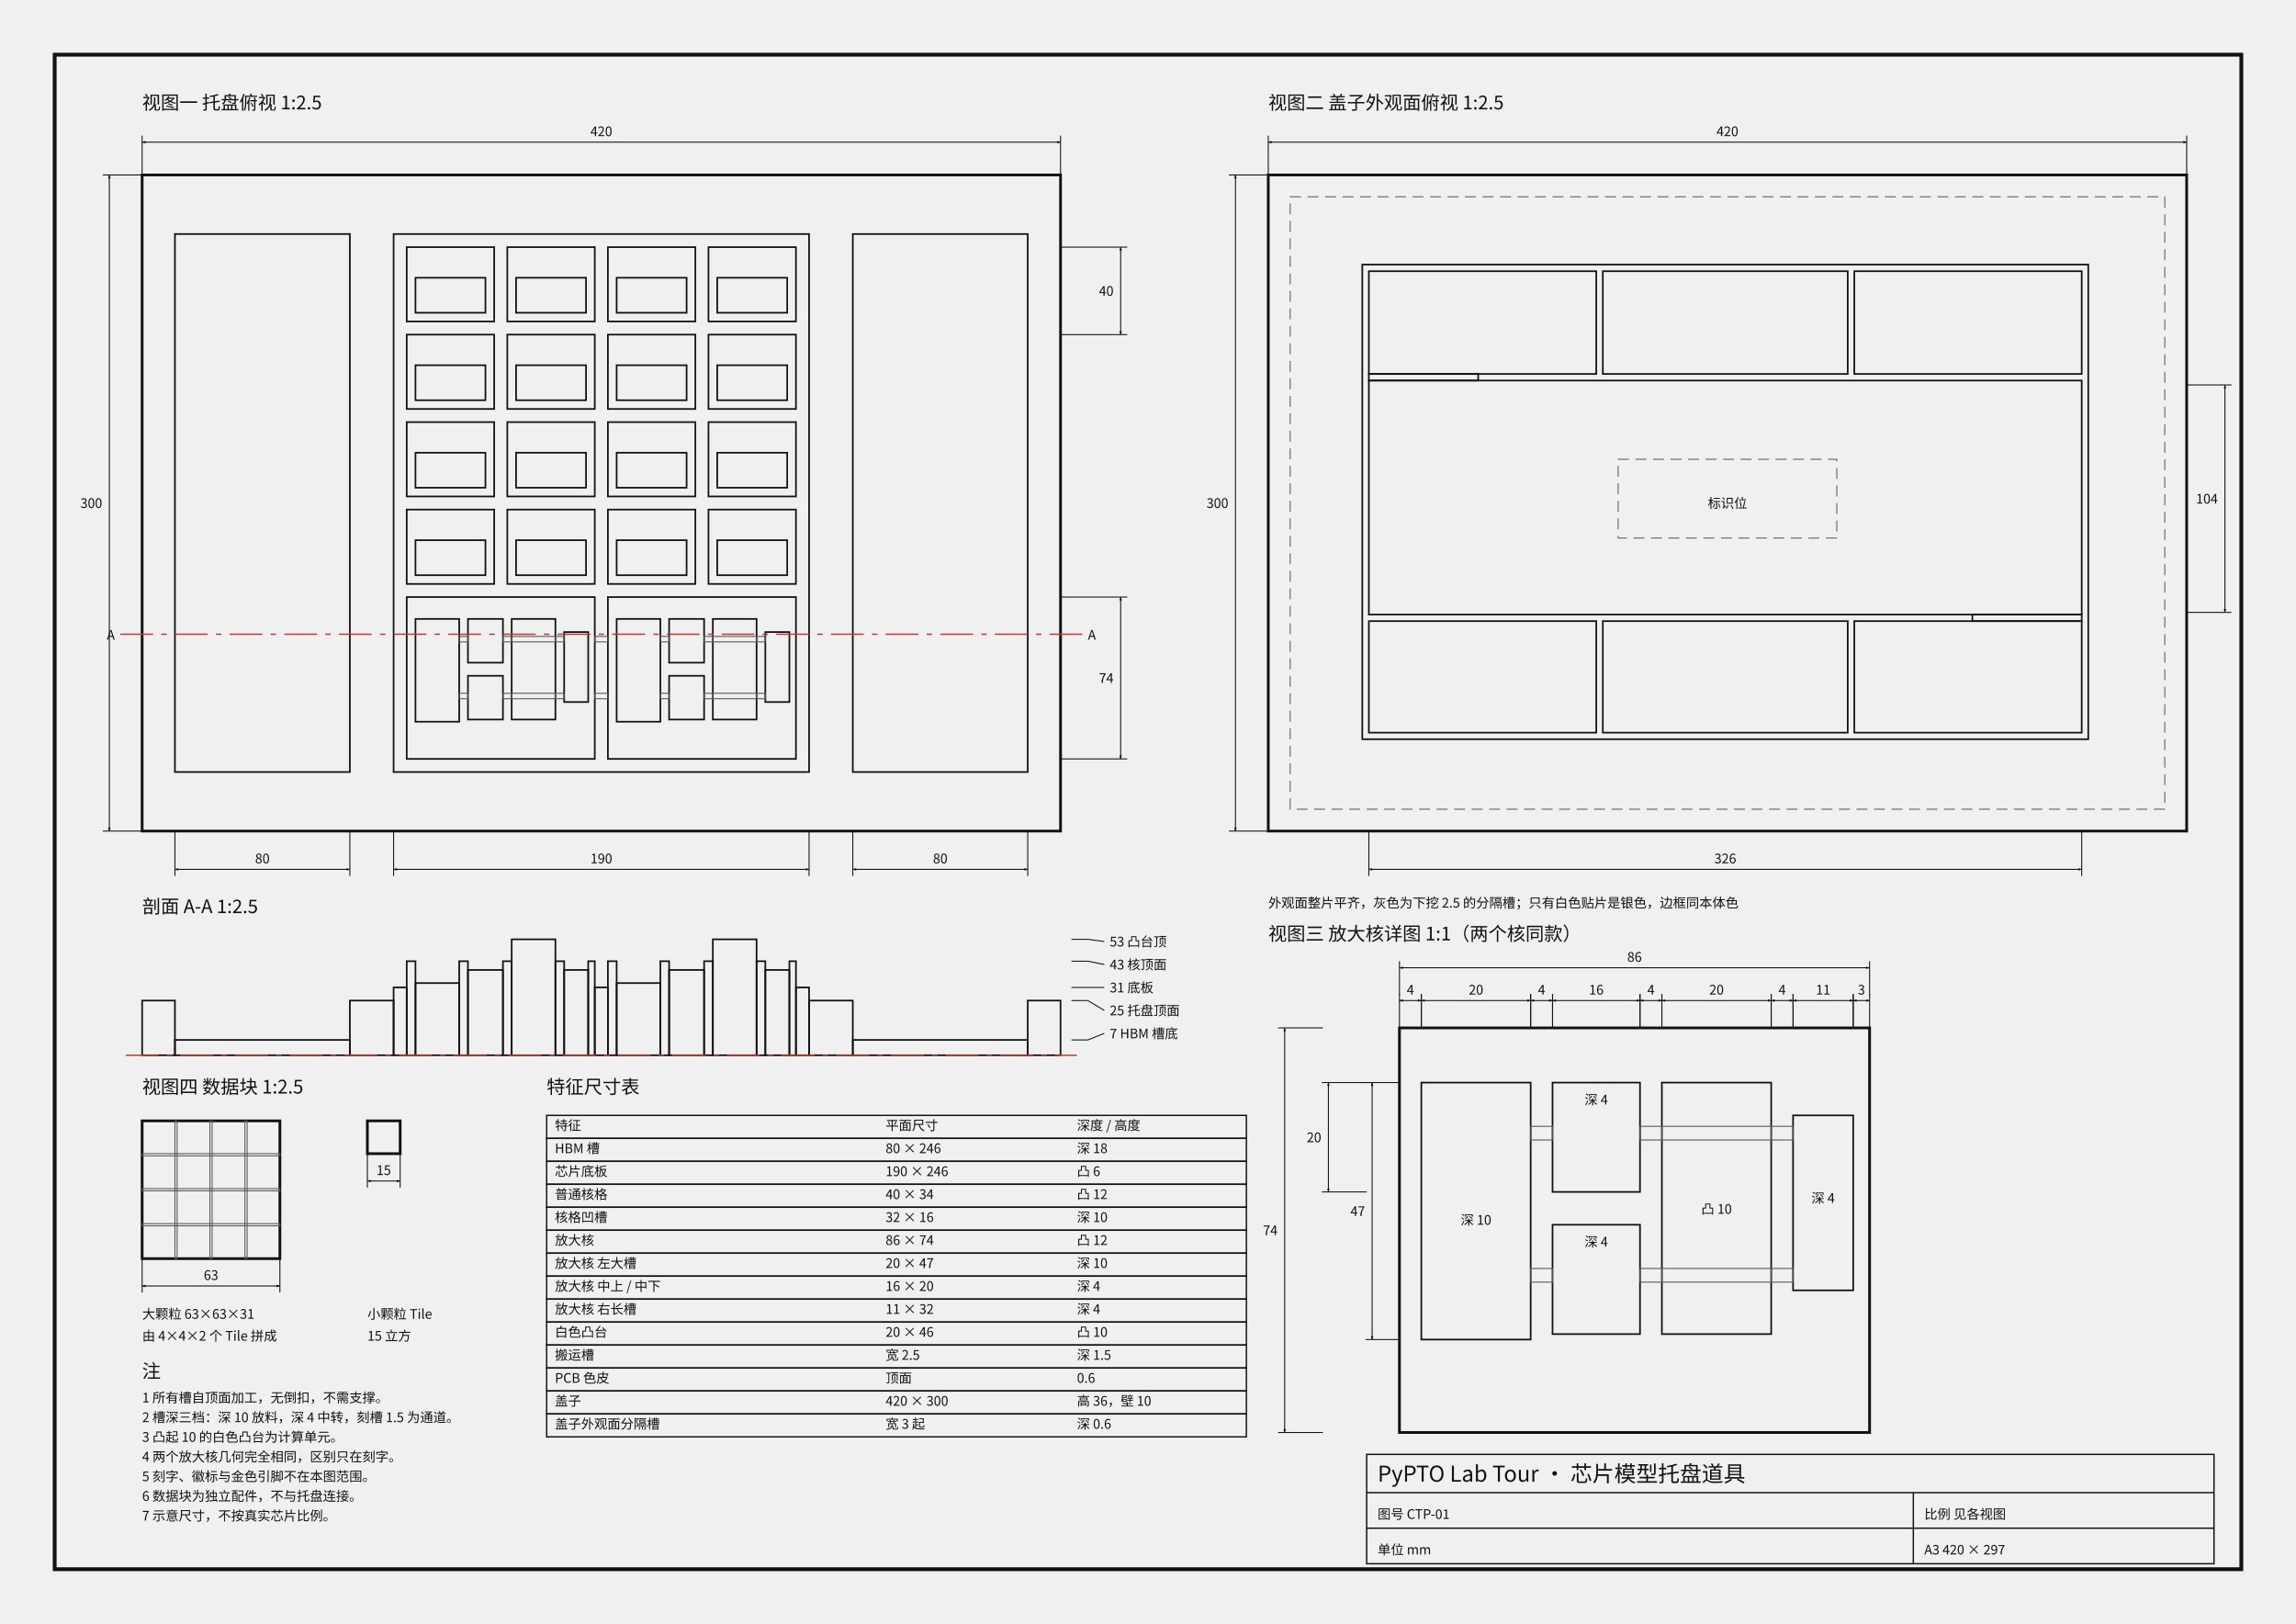
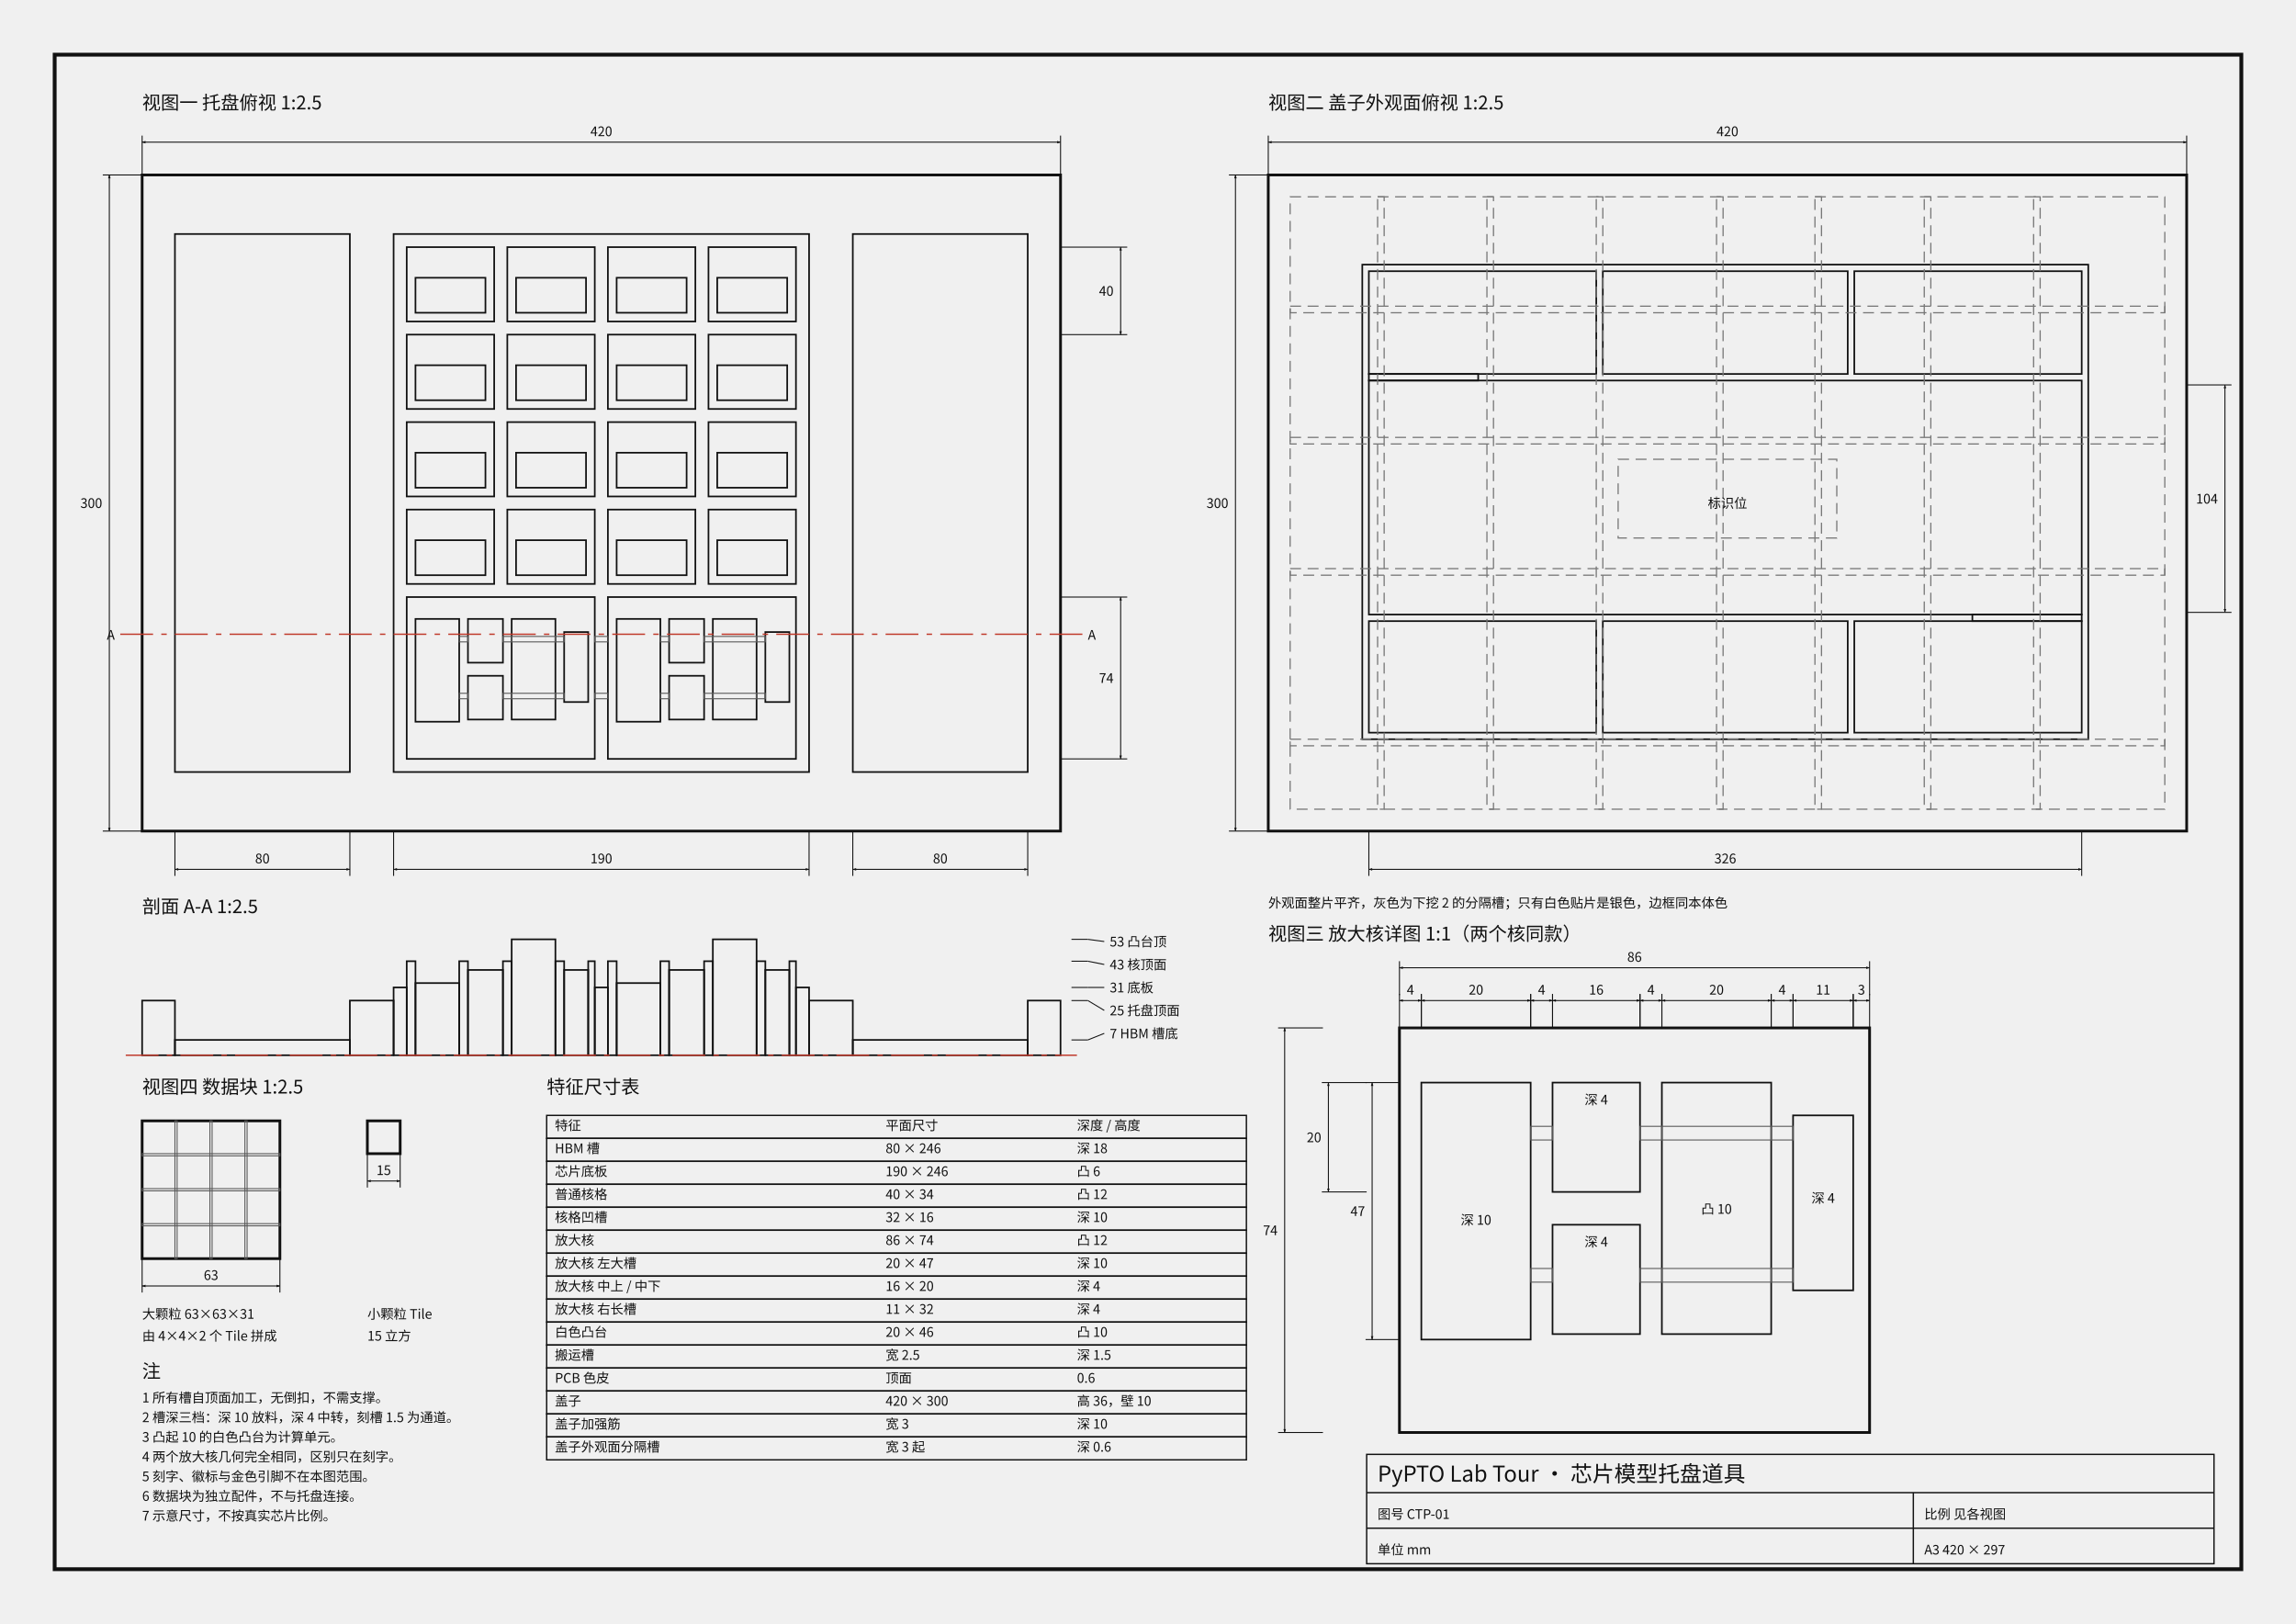
<svg xmlns="http://www.w3.org/2000/svg" width="420mm" height="297mm" viewBox="0 0 420 297">
  <defs>
    <marker id="ar" markerWidth="4" markerHeight="4" refX="3.4" refY="2" orient="auto-start-reverse">
      <path d="M0,0.7 L3.6,2 L0,3.3 z" fill="#111" />
    </marker>
    <pattern id="hatch" width="2" height="2" patternUnits="userSpaceOnUse" patternTransform="rotate(45)">
      <line x1="0" y1="0" x2="0" y2="2" stroke="#999" stroke-width="0.25" />
    </pattern>
  </defs>
  <style>
rect,line{fill:none}
.frame{stroke:#111;stroke-width:0.7}
.out{stroke:#111;stroke-width:0.5}
.fea{stroke:#111;stroke-width:0.3}
.fea-thin{stroke:#555;stroke-width:0.18}
.hid{stroke:#777;stroke-width:0.22;stroke-dasharray:2 1.2}
.ctr{stroke:#c0392b;stroke-width:0.25;stroke-dasharray:6 1.5 1 1.5}
.dim,.ext{stroke:#111;stroke-width:0.18}
.tbl{stroke:#111;stroke-width:0.25}
.tbl-l{stroke:#111;stroke-width:0.25}
text{font-family:"Source Han Sans SC","Noto Sans CJK SC","Microsoft YaHei",sans-serif;fill:#111}
.t{font-size:2.6px}.th{font-size:3.4px;font-weight:500}.tt{font-size:4px;font-weight:500}
.ts{font-size:2.4px}.td{font-size:2.4px}.tb{font-size:2.4px;font-weight:500}
</style>
  <rect x="0" y="0" width="420" height="297" class="none" fill="#ffffff" />
  <rect x="10" y="10" width="400" height="277" class="frame" />
  <text x="26" y="20" class="th" text-anchor="start">视图一  托盘俯视  1:2.5</text>
  <rect x="26" y="32" width="168" height="120" class="out" fill="#ffffff" />
  <rect x="32" y="42.8" width="32" height="98.4" class="fea" fill="#eeeeee" />
  <rect x="156" y="42.8" width="32" height="98.4" class="fea" fill="#eeeeee" />
  <rect x="72" y="42.8" width="76" height="98.4" class="fea" fill="#ffffff" />
  <rect x="74.4" y="45.2" width="16" height="13.6" class="fea" fill="#ffffff" />
  <rect x="76" y="50.8" width="12.8" height="6.4" class="fea" fill="#eeeeee" />
  <rect x="74.4" y="61.2" width="16" height="13.6" class="fea" fill="#ffffff" />
  <rect x="76" y="66.8" width="12.8" height="6.4" class="fea" fill="#eeeeee" />
  <rect x="74.4" y="77.2" width="16" height="13.6" class="fea" fill="#ffffff" />
  <rect x="76" y="82.8" width="12.8" height="6.4" class="fea" fill="#eeeeee" />
  <rect x="74.4" y="93.2" width="16" height="13.6" class="fea" fill="#ffffff" />
  <rect x="76" y="98.8" width="12.8" height="6.4" class="fea" fill="#eeeeee" />
  <rect x="92.8" y="45.2" width="16" height="13.6" class="fea" fill="#ffffff" />
  <rect x="94.4" y="50.8" width="12.8" height="6.4" class="fea" fill="#eeeeee" />
  <rect x="92.8" y="61.2" width="16" height="13.6" class="fea" fill="#ffffff" />
  <rect x="94.4" y="66.8" width="12.8" height="6.4" class="fea" fill="#eeeeee" />
  <rect x="92.8" y="77.2" width="16" height="13.6" class="fea" fill="#ffffff" />
  <rect x="94.4" y="82.8" width="12.8" height="6.4" class="fea" fill="#eeeeee" />
  <rect x="92.8" y="93.2" width="16" height="13.6" class="fea" fill="#ffffff" />
  <rect x="94.4" y="98.8" width="12.8" height="6.4" class="fea" fill="#eeeeee" />
  <rect x="111.2" y="45.2" width="16" height="13.6" class="fea" fill="#ffffff" />
  <rect x="112.8" y="50.8" width="12.8" height="6.4" class="fea" fill="#eeeeee" />
  <rect x="111.2" y="61.2" width="16" height="13.6" class="fea" fill="#ffffff" />
  <rect x="112.8" y="66.8" width="12.8" height="6.4" class="fea" fill="#eeeeee" />
  <rect x="111.2" y="77.2" width="16" height="13.6" class="fea" fill="#ffffff" />
  <rect x="112.8" y="82.8" width="12.8" height="6.4" class="fea" fill="#eeeeee" />
  <rect x="111.2" y="93.2" width="16" height="13.6" class="fea" fill="#ffffff" />
  <rect x="112.8" y="98.8" width="12.8" height="6.4" class="fea" fill="#eeeeee" />
  <rect x="129.6" y="45.2" width="16" height="13.6" class="fea" fill="#ffffff" />
  <rect x="131.2" y="50.8" width="12.8" height="6.4" class="fea" fill="#eeeeee" />
  <rect x="129.6" y="61.2" width="16" height="13.6" class="fea" fill="#ffffff" />
  <rect x="131.2" y="66.8" width="12.8" height="6.4" class="fea" fill="#eeeeee" />
  <rect x="129.6" y="77.2" width="16" height="13.6" class="fea" fill="#ffffff" />
  <rect x="131.2" y="82.8" width="12.8" height="6.4" class="fea" fill="#eeeeee" />
  <rect x="129.6" y="93.2" width="16" height="13.6" class="fea" fill="#ffffff" />
  <rect x="131.2" y="98.8" width="12.8" height="6.4" class="fea" fill="#eeeeee" />
  <rect x="74.4" y="109.2" width="34.4" height="29.6" class="fea" fill="#ffffff" />
  <rect x="76" y="113.2" width="8" height="18.8" class="fea" fill="#eeeeee" />
  <rect x="85.6" y="113.2" width="6.4" height="8" class="fea" fill="#eeeeee" />
  <rect x="85.6" y="123.6" width="6.4" height="8" class="fea" fill="#eeeeee" />
  <rect x="93.6" y="113.2" width="8" height="18.4" class="fea" fill="#ffffff" />
  <rect x="103.2" y="115.6" width="4.4" height="12.8" class="fea" fill="#eeeeee" />
  <rect x="84" y="116.4" width="1.6" height="1" class="fea-thin" fill="#dcdcdc" />
  <rect x="84" y="126.8" width="1.6" height="1" class="fea-thin" fill="#dcdcdc" />
  <rect x="92" y="116.4" width="1.6" height="1" class="fea-thin" fill="#dcdcdc" />
  <rect x="92" y="126.8" width="1.6" height="1" class="fea-thin" fill="#dcdcdc" />
  <rect x="93.6" y="116.4" width="8" height="1" class="fea-thin" fill="#dcdcdc" />
  <rect x="93.6" y="126.8" width="8" height="1" class="fea-thin" fill="#dcdcdc" />
  <rect x="101.6" y="116.4" width="1.6" height="1" class="fea-thin" fill="#dcdcdc" />
  <rect x="101.6" y="126.8" width="1.6" height="1" class="fea-thin" fill="#dcdcdc" />
  <rect x="111.2" y="109.2" width="34.4" height="29.6" class="fea" fill="#ffffff" />
  <rect x="112.8" y="113.2" width="8" height="18.8" class="fea" fill="#eeeeee" />
  <rect x="122.4" y="113.2" width="6.4" height="8" class="fea" fill="#eeeeee" />
  <rect x="122.4" y="123.6" width="6.4" height="8" class="fea" fill="#eeeeee" />
  <rect x="130.4" y="113.2" width="8" height="18.4" class="fea" fill="#ffffff" />
  <rect x="140" y="115.6" width="4.4" height="12.8" class="fea" fill="#eeeeee" />
  <rect x="120.8" y="116.4" width="1.6" height="1" class="fea-thin" fill="#dcdcdc" />
  <rect x="120.8" y="126.8" width="1.6" height="1" class="fea-thin" fill="#dcdcdc" />
  <rect x="128.8" y="116.4" width="1.6" height="1" class="fea-thin" fill="#dcdcdc" />
  <rect x="128.8" y="126.8" width="1.6" height="1" class="fea-thin" fill="#dcdcdc" />
  <rect x="130.4" y="116.4" width="8" height="1" class="fea-thin" fill="#dcdcdc" />
  <rect x="130.4" y="126.8" width="8" height="1" class="fea-thin" fill="#dcdcdc" />
  <rect x="138.4" y="116.4" width="1.6" height="1" class="fea-thin" fill="#dcdcdc" />
  <rect x="138.4" y="126.8" width="1.6" height="1" class="fea-thin" fill="#dcdcdc" />
  <rect x="108.8" y="116.4" width="2.4" height="1" class="fea-thin" fill="#dcdcdc" />
  <rect x="108.8" y="126.8" width="2.4" height="1" class="fea-thin" fill="#dcdcdc" />
  <line x1="26" y1="32" x2="26" y2="24.8" class="ext" />
  <line x1="194" y1="32" x2="194" y2="24.8" class="ext" />
  <line x1="26" y1="26" x2="194" y2="26" class="dim" marker-start="url(#ar)" marker-end="url(#ar)" />
  <text x="110" y="24.9" class="td" text-anchor="middle">420</text>
  <line x1="26" y1="32" x2="18.8" y2="32" class="ext" />
  <line x1="26" y1="152" x2="18.8" y2="152" class="ext" />
  <line x1="20" y1="32" x2="20" y2="152" class="dim" marker-start="url(#ar)" marker-end="url(#ar)" />
  <text x="18.7" y="92.9" class="td" text-anchor="end">300</text>
  <line x1="22" y1="116" x2="198" y2="116" class="ctr" />
  <text x="21" y="117" class="td" text-anchor="end">A</text>
  <text x="199" y="117" class="td" text-anchor="start">A</text>
  <line x1="32" y1="152" x2="32" y2="160.2" class="ext" />
  <line x1="64" y1="152" x2="64" y2="160.2" class="ext" />
  <line x1="32" y1="159" x2="64" y2="159" class="dim" marker-start="url(#ar)" marker-end="url(#ar)" />
  <text x="48" y="157.9" class="td" text-anchor="middle">80</text>
  <line x1="72" y1="152" x2="72" y2="160.2" class="ext" />
  <line x1="148" y1="152" x2="148" y2="160.2" class="ext" />
  <line x1="72" y1="159" x2="148" y2="159" class="dim" marker-start="url(#ar)" marker-end="url(#ar)" />
  <text x="110" y="157.9" class="td" text-anchor="middle">190</text>
  <line x1="156" y1="152" x2="156" y2="160.2" class="ext" />
  <line x1="188" y1="152" x2="188" y2="160.2" class="ext" />
  <line x1="156" y1="159" x2="188" y2="159" class="dim" marker-start="url(#ar)" marker-end="url(#ar)" />
  <text x="172" y="157.9" class="td" text-anchor="middle">80</text>
  <line x1="194" y1="45.2" x2="206.2" y2="45.2" class="ext" />
  <line x1="194" y1="61.2" x2="206.2" y2="61.2" class="ext" />
  <line x1="205" y1="45.2" x2="205" y2="61.2" class="dim" marker-start="url(#ar)" marker-end="url(#ar)" />
  <text x="203.7" y="54.1" class="td" text-anchor="end">40</text>
  <line x1="194" y1="109.2" x2="206.2" y2="109.2" class="ext" />
  <line x1="194" y1="138.8" x2="206.2" y2="138.8" class="ext" />
  <line x1="205" y1="109.2" x2="205" y2="138.8" class="dim" marker-start="url(#ar)" marker-end="url(#ar)" />
  <text x="203.7" y="124.9" class="td" text-anchor="end">74</text>
  <text x="26" y="167" class="th" text-anchor="start">剖面 A-A  1:2.5</text>
  <rect x="26" y="183" width="6" height="10" class="fea" fill="url(#hatch)" />
  <rect x="32" y="190.2" width="32" height="2.8" class="fea" fill="url(#hatch)" />
  <rect x="64" y="183" width="8" height="10" class="fea" fill="url(#hatch)" />
  <rect x="72" y="180.6" width="2.4" height="12.4" class="fea" fill="url(#hatch)" />
  <rect x="74.4" y="175.8" width="1.6" height="17.2" class="fea" fill="url(#hatch)" />
  <rect x="76" y="179.8" width="8" height="13.2" class="fea" fill="url(#hatch)" />
  <rect x="84" y="175.8" width="1.6" height="17.2" class="fea" fill="url(#hatch)" />
  <rect x="85.6" y="177.4" width="6.4" height="15.6" class="fea" fill="url(#hatch)" />
  <rect x="92" y="175.8" width="1.6" height="17.2" class="fea" fill="url(#hatch)" />
  <rect x="93.6" y="171.8" width="8" height="21.2" class="fea" fill="url(#hatch)" />
  <rect x="101.6" y="175.8" width="1.6" height="17.2" class="fea" fill="url(#hatch)" />
  <rect x="103.2" y="177.4" width="4.4" height="15.6" class="fea" fill="url(#hatch)" />
  <rect x="107.6" y="175.8" width="1.2" height="17.2" class="fea" fill="url(#hatch)" />
  <rect x="108.8" y="180.6" width="2.4" height="12.4" class="fea" fill="url(#hatch)" />
  <rect x="111.2" y="175.8" width="1.6" height="17.2" class="fea" fill="url(#hatch)" />
  <rect x="112.8" y="179.8" width="8" height="13.2" class="fea" fill="url(#hatch)" />
  <rect x="120.8" y="175.8" width="1.6" height="17.2" class="fea" fill="url(#hatch)" />
  <rect x="122.4" y="177.4" width="6.4" height="15.6" class="fea" fill="url(#hatch)" />
  <rect x="128.8" y="175.8" width="1.6" height="17.2" class="fea" fill="url(#hatch)" />
  <rect x="130.4" y="171.8" width="8" height="21.2" class="fea" fill="url(#hatch)" />
  <rect x="138.4" y="175.8" width="1.6" height="17.2" class="fea" fill="url(#hatch)" />
  <rect x="140" y="177.4" width="4.4" height="15.6" class="fea" fill="url(#hatch)" />
  <rect x="144.4" y="175.8" width="1.2" height="17.2" class="fea" fill="url(#hatch)" />
  <rect x="145.6" y="180.6" width="2.4" height="12.4" class="fea" fill="url(#hatch)" />
  <rect x="148" y="183" width="8" height="10" class="fea" fill="url(#hatch)" />
  <rect x="156" y="190.2" width="32" height="2.8" class="fea" fill="url(#hatch)" />
  <rect x="188" y="183" width="6" height="10" class="fea" fill="url(#hatch)" />
  <line x1="23" y1="193" x2="197" y2="193" class="ctr" />
  <line x1="196" y1="190.2" x2="199" y2="190.2" class="ext" />
  <line x1="199" y1="190.2" x2="202" y2="189" class="ext" />
  <text x="203" y="189.9" class="ts" text-anchor="start">7  HBM 槽底</text>
  <line x1="196" y1="183" x2="199" y2="183" class="ext" />
  <line x1="199" y1="183" x2="202" y2="184.8" class="ext" />
  <text x="203" y="185.7" class="ts" text-anchor="start">25  托盘顶面</text>
  <line x1="196" y1="180.6" x2="199" y2="180.6" class="ext" />
  <line x1="199" y1="180.6" x2="202" y2="180.6" class="ext" />
  <text x="203" y="181.5" class="ts" text-anchor="start">31  底板</text>
  <line x1="196" y1="175.8" x2="199" y2="175.8" class="ext" />
  <line x1="199" y1="175.8" x2="202" y2="176.4" class="ext" />
  <text x="203" y="177.3" class="ts" text-anchor="start">43  核顶面</text>
  <line x1="196" y1="171.8" x2="199" y2="171.8" class="ext" />
  <line x1="199" y1="171.8" x2="202" y2="172.2" class="ext" />
  <text x="203" y="173.1" class="ts" text-anchor="start">53  凸台顶</text>
  <text x="232" y="20" class="th" text-anchor="start">视图二  盖子外观面俯视  1:2.5</text>
  <rect x="232" y="32" width="168" height="120" class="out" fill="#ffffff" />
  <rect x="236" y="36" width="160" height="112" class="hid" />
  <rect x="249.2" y="48.4" width="132.8" height="86.8" class="fea" fill="#cfcfcf" />
  <rect x="250.4" y="69.6" width="130.4" height="42.8" class="fea" fill="#ffffff" />
  <rect x="250.4" y="49.6" width="41.6" height="18.8" class="fea" fill="#ffffff" />
  <rect x="293.2" y="49.6" width="44.8" height="18.8" class="fea" fill="#ffffff" />
  <rect x="339.2" y="49.6" width="41.6" height="18.8" class="fea" fill="#ffffff" />
  <rect x="250.4" y="113.6" width="41.6" height="20.4" class="fea" fill="#ffffff" />
  <rect x="293.2" y="113.6" width="44.8" height="20.4" class="fea" fill="#ffffff" />
  <rect x="339.2" y="113.6" width="41.6" height="20.4" class="fea" fill="#ffffff" />
  <rect x="250.4" y="68.4" width="20" height="1.2" class="fea" fill="#ffffff" />
  <rect x="360.8" y="112.4" width="20" height="1.2" class="fea" fill="#ffffff" />
+   <rect x="252" y="36" width="1.2" height="112" class="hid" />
+   <rect x="272" y="36" width="1.2" height="112" class="hid" />
+   <rect x="292" y="36" width="1.2" height="112" class="hid" />
+   <rect x="314" y="36" width="1.2" height="112" class="hid" />
+   <rect x="332" y="36" width="1.2" height="112" class="hid" />
+   <rect x="352" y="36" width="1.2" height="112" class="hid" />
+   <rect x="372" y="36" width="1.2" height="112" class="hid" />
+   <rect x="236" y="56" width="160" height="1.2" class="hid" />
+   <rect x="236" y="80" width="160" height="1.2" class="hid" />
+   <rect x="236" y="104" width="160" height="1.2" class="hid" />
+   <rect x="236" y="135.2" width="160" height="1.2" class="hid" />
  <rect x="296" y="84" width="40" height="14.4" class="hid" />
  <text x="316" y="92.9" class="ts" text-anchor="middle">标识位</text>
  <line x1="232" y1="32" x2="232" y2="24.8" class="ext" />
  <line x1="400" y1="32" x2="400" y2="24.8" class="ext" />
  <line x1="232" y1="26" x2="400" y2="26" class="dim" marker-start="url(#ar)" marker-end="url(#ar)" />
  <text x="316" y="24.9" class="td" text-anchor="middle">420</text>
  <line x1="232" y1="32" x2="224.8" y2="32" class="ext" />
  <line x1="232" y1="152" x2="224.8" y2="152" class="ext" />
  <line x1="226" y1="32" x2="226" y2="152" class="dim" marker-start="url(#ar)" marker-end="url(#ar)" />
  <text x="224.7" y="92.9" class="td" text-anchor="end">300</text>
  <line x1="250.4" y1="152" x2="250.4" y2="160.2" class="ext" />
  <line x1="380.8" y1="152" x2="380.8" y2="160.2" class="ext" />
  <line x1="250.4" y1="159" x2="380.8" y2="159" class="dim" marker-start="url(#ar)" marker-end="url(#ar)" />
  <text x="315.6" y="157.9" class="td" text-anchor="middle">326</text>
  <line x1="400" y1="70.4" x2="408.2" y2="70.4" class="ext" />
  <line x1="400" y1="112" x2="408.2" y2="112" class="ext" />
  <line x1="407" y1="70.4" x2="407" y2="112" class="dim" marker-start="url(#ar)" marker-end="url(#ar)" />
  <text x="405.7" y="92.1" class="td" text-anchor="end">104</text>
-   <text x="232" y="166" class="ts" text-anchor="start">外观面整片平齐，灰色为下挖 2.5 的分隔槽；只有白色贴片是银色，边框同本体色</text>
+   <text x="232" y="166" class="ts" text-anchor="start">外观面整片平齐，灰色为下挖 2 的分隔槽；只有白色贴片是银色，边框同本体色</text>
  <text x="232" y="172" class="th" text-anchor="start">视图三  放大核详图  1:1（两个核同款）</text>
  <rect x="256" y="188" width="86" height="74" class="out" fill="#ffffff" />
  <rect x="256" y="188" width="86" height="74" class="fea" fill="#ffffff" />
  <rect x="260" y="198" width="20" height="47" class="fea" fill="#eeeeee" />
  <rect x="284" y="198" width="16" height="20" class="fea" fill="#eeeeee" />
  <rect x="284" y="224" width="16" height="20" class="fea" fill="#eeeeee" />
  <rect x="304" y="198" width="20" height="46" class="fea" fill="#ffffff" />
  <rect x="328" y="204" width="11" height="32" class="fea" fill="#eeeeee" />
  <rect x="280" y="206" width="4" height="2.5" class="fea-thin" fill="#dcdcdc" />
  <rect x="280" y="232" width="4" height="2.5" class="fea-thin" fill="#dcdcdc" />
  <rect x="300" y="206" width="4" height="2.5" class="fea-thin" fill="#dcdcdc" />
  <rect x="300" y="232" width="4" height="2.5" class="fea-thin" fill="#dcdcdc" />
  <rect x="304" y="206" width="20" height="2.5" class="fea-thin" fill="#dcdcdc" />
  <rect x="304" y="232" width="20" height="2.5" class="fea-thin" fill="#dcdcdc" />
  <rect x="324" y="206" width="4" height="2.5" class="fea-thin" fill="#dcdcdc" />
  <rect x="324" y="232" width="4" height="2.5" class="fea-thin" fill="#dcdcdc" />
  <line x1="260" y1="188" x2="260" y2="181.8" class="ext" />
  <line x1="280" y1="188" x2="280" y2="181.8" class="ext" />
  <line x1="260" y1="183" x2="280" y2="183" class="dim" marker-start="url(#ar)" marker-end="url(#ar)" />
  <text x="270" y="181.9" class="td" text-anchor="middle">20</text>
  <line x1="284" y1="188" x2="284" y2="181.8" class="ext" />
  <line x1="300" y1="188" x2="300" y2="181.8" class="ext" />
  <line x1="284" y1="183" x2="300" y2="183" class="dim" marker-start="url(#ar)" marker-end="url(#ar)" />
  <text x="292" y="181.9" class="td" text-anchor="middle">16</text>
  <line x1="304" y1="188" x2="304" y2="181.8" class="ext" />
  <line x1="324" y1="188" x2="324" y2="181.8" class="ext" />
  <line x1="304" y1="183" x2="324" y2="183" class="dim" marker-start="url(#ar)" marker-end="url(#ar)" />
  <text x="314" y="181.9" class="td" text-anchor="middle">20</text>
  <line x1="328" y1="188" x2="328" y2="181.8" class="ext" />
  <line x1="339" y1="188" x2="339" y2="181.8" class="ext" />
  <line x1="328" y1="183" x2="339" y2="183" class="dim" marker-start="url(#ar)" marker-end="url(#ar)" />
  <text x="333.5" y="181.9" class="td" text-anchor="middle">11</text>
  <line x1="256" y1="188" x2="256" y2="181.8" class="ext" />
  <line x1="260" y1="188" x2="260" y2="181.8" class="ext" />
  <line x1="256" y1="183" x2="260" y2="183" class="dim" marker-start="url(#ar)" marker-end="url(#ar)" />
  <text x="258" y="181.9" class="td" text-anchor="middle">4</text>
  <line x1="280" y1="188" x2="280" y2="181.8" class="ext" />
  <line x1="284" y1="188" x2="284" y2="181.8" class="ext" />
  <line x1="280" y1="183" x2="284" y2="183" class="dim" marker-start="url(#ar)" marker-end="url(#ar)" />
  <text x="282" y="181.9" class="td" text-anchor="middle">4</text>
  <line x1="300" y1="188" x2="300" y2="181.8" class="ext" />
  <line x1="304" y1="188" x2="304" y2="181.8" class="ext" />
  <line x1="300" y1="183" x2="304" y2="183" class="dim" marker-start="url(#ar)" marker-end="url(#ar)" />
  <text x="302" y="181.9" class="td" text-anchor="middle">4</text>
  <line x1="324" y1="188" x2="324" y2="181.8" class="ext" />
  <line x1="328" y1="188" x2="328" y2="181.8" class="ext" />
  <line x1="324" y1="183" x2="328" y2="183" class="dim" marker-start="url(#ar)" marker-end="url(#ar)" />
  <text x="326" y="181.9" class="td" text-anchor="middle">4</text>
  <line x1="339" y1="188" x2="339" y2="181.8" class="ext" />
  <line x1="342" y1="188" x2="342" y2="181.8" class="ext" />
  <line x1="339" y1="183" x2="342" y2="183" class="dim" marker-start="url(#ar)" marker-end="url(#ar)" />
  <text x="340.5" y="181.9" class="td" text-anchor="middle">3</text>
  <line x1="256" y1="182" x2="256" y2="175.8" class="ext" />
  <line x1="342" y1="182" x2="342" y2="175.8" class="ext" />
  <line x1="256" y1="177" x2="342" y2="177" class="dim" marker-start="url(#ar)" marker-end="url(#ar)" />
  <text x="299" y="175.9" class="td" text-anchor="middle">86</text>
  <line x1="256" y1="198" x2="249.8" y2="198" class="ext" />
  <line x1="256" y1="245" x2="249.8" y2="245" class="ext" />
  <line x1="251" y1="198" x2="251" y2="245" class="dim" marker-start="url(#ar)" marker-end="url(#ar)" />
  <text x="249.7" y="222.4" class="td" text-anchor="end">47</text>
  <line x1="250" y1="198" x2="241.8" y2="198" class="ext" />
  <line x1="250" y1="218" x2="241.8" y2="218" class="ext" />
  <line x1="243" y1="198" x2="243" y2="218" class="dim" marker-start="url(#ar)" marker-end="url(#ar)" />
  <text x="241.7" y="208.9" class="td" text-anchor="end">20</text>
  <line x1="242" y1="188" x2="233.8" y2="188" class="ext" />
  <line x1="242" y1="262" x2="233.8" y2="262" class="ext" />
  <line x1="235" y1="188" x2="235" y2="262" class="dim" marker-start="url(#ar)" marker-end="url(#ar)" />
  <text x="233.7" y="225.9" class="td" text-anchor="end">74</text>
  <text x="270" y="224" class="ts" text-anchor="middle">深 10</text>
  <text x="292" y="202" class="ts" text-anchor="middle">深 4</text>
  <text x="292" y="228" class="ts" text-anchor="middle">深 4</text>
  <text x="314" y="222" class="ts" text-anchor="middle">凸 10</text>
  <text x="333.5" y="220" class="ts" text-anchor="middle">深 4</text>
  <text x="26" y="200" class="th" text-anchor="start">视图四  数据块  1:2.5</text>
  <rect x="26" y="205" width="25.2" height="25.2" class="out" fill="#ffffff" />
  <rect x="32" y="205" width="0.4" height="25.2" class="fea-thin" fill="#dcdcdc" />
  <rect x="26" y="211" width="25.2" height="0.4" class="fea-thin" fill="#dcdcdc" />
  <rect x="38.4" y="205" width="0.4" height="25.2" class="fea-thin" fill="#dcdcdc" />
  <rect x="26" y="217.4" width="25.2" height="0.4" class="fea-thin" fill="#dcdcdc" />
  <rect x="44.8" y="205" width="0.4" height="25.2" class="fea-thin" fill="#dcdcdc" />
  <rect x="26" y="223.8" width="25.2" height="0.4" class="fea-thin" fill="#dcdcdc" />
  <line x1="26" y1="230.2" x2="26" y2="236.4" class="ext" />
  <line x1="51.2" y1="230.2" x2="51.2" y2="236.4" class="ext" />
  <line x1="26" y1="235.2" x2="51.2" y2="235.2" class="dim" marker-start="url(#ar)" marker-end="url(#ar)" />
  <text x="38.6" y="234.1" class="td" text-anchor="middle">63</text>
  <text x="26" y="241.2" class="ts" text-anchor="start">大颗粒 63×63×31</text>
  <text x="26" y="245.2" class="ts" text-anchor="start">由 4×4×2 个 Tile 拼成</text>
  <rect x="67.2" y="205" width="6" height="6" class="out" fill="#ffffff" />
  <line x1="67.2" y1="211" x2="67.2" y2="217.2" class="ext" />
  <line x1="73.2" y1="211" x2="73.2" y2="217.2" class="ext" />
  <line x1="67.2" y1="216" x2="73.2" y2="216" class="dim" marker-start="url(#ar)" marker-end="url(#ar)" />
  <text x="70.2" y="214.9" class="td" text-anchor="middle">15</text>
  <text x="67.2" y="241.2" class="ts" text-anchor="start">小颗粒 Tile</text>
  <text x="67.2" y="245.2" class="ts" text-anchor="start">15 立方</text>
  <text x="100" y="200" class="th" text-anchor="start">特征尺寸表</text>
  <rect x="100" y="204" width="128" height="4.2" class="tbl" />
  <text x="101.5" y="206.7" class="tb" text-anchor="start">特征</text>
  <text x="162" y="206.7" class="tb" text-anchor="start">平面尺寸</text>
  <text x="197" y="206.7" class="tb" text-anchor="start">深度 / 高度</text>
  <rect x="100" y="208.2" width="128" height="4.2" class="tbl" />
  <text x="101.5" y="210.9" class="ts" text-anchor="start">HBM 槽</text>
  <text x="162" y="210.9" class="ts" text-anchor="start">80 × 246</text>
  <text x="197" y="210.9" class="ts" text-anchor="start">深 18</text>
  <rect x="100" y="212.4" width="128" height="4.2" class="tbl" />
  <text x="101.5" y="215.1" class="ts" text-anchor="start">芯片底板</text>
  <text x="162" y="215.1" class="ts" text-anchor="start">190 × 246</text>
  <text x="197" y="215.1" class="ts" text-anchor="start">凸 6</text>
  <rect x="100" y="216.6" width="128" height="4.2" class="tbl" />
  <text x="101.5" y="219.3" class="ts" text-anchor="start">普通核格</text>
  <text x="162" y="219.3" class="ts" text-anchor="start">40 × 34</text>
  <text x="197" y="219.3" class="ts" text-anchor="start">凸 12</text>
  <rect x="100" y="220.8" width="128" height="4.2" class="tbl" />
  <text x="101.5" y="223.5" class="ts" text-anchor="start">核格凹槽</text>
  <text x="162" y="223.5" class="ts" text-anchor="start">32 × 16</text>
  <text x="197" y="223.5" class="ts" text-anchor="start">深 10</text>
  <rect x="100" y="225" width="128" height="4.2" class="tbl" />
  <text x="101.5" y="227.7" class="ts" text-anchor="start">放大核</text>
  <text x="162" y="227.7" class="ts" text-anchor="start">86 × 74</text>
  <text x="197" y="227.7" class="ts" text-anchor="start">凸 12</text>
  <rect x="100" y="229.2" width="128" height="4.2" class="tbl" />
  <text x="101.5" y="231.9" class="ts" text-anchor="start">放大核 左大槽</text>
  <text x="162" y="231.9" class="ts" text-anchor="start">20 × 47</text>
  <text x="197" y="231.9" class="ts" text-anchor="start">深 10</text>
  <rect x="100" y="233.4" width="128" height="4.2" class="tbl" />
  <text x="101.5" y="236.1" class="ts" text-anchor="start">放大核 中上 / 中下</text>
  <text x="162" y="236.1" class="ts" text-anchor="start">16 × 20</text>
  <text x="197" y="236.1" class="ts" text-anchor="start">深 4</text>
  <rect x="100" y="237.6" width="128" height="4.2" class="tbl" />
  <text x="101.5" y="240.3" class="ts" text-anchor="start">放大核 右长槽</text>
  <text x="162" y="240.3" class="ts" text-anchor="start">11 × 32</text>
  <text x="197" y="240.3" class="ts" text-anchor="start">深 4</text>
  <rect x="100" y="241.8" width="128" height="4.2" class="tbl" />
  <text x="101.5" y="244.5" class="ts" text-anchor="start">白色凸台</text>
  <text x="162" y="244.5" class="ts" text-anchor="start">20 × 46</text>
  <text x="197" y="244.5" class="ts" text-anchor="start">凸 10</text>
  <rect x="100" y="246" width="128" height="4.2" class="tbl" />
  <text x="101.5" y="248.7" class="ts" text-anchor="start">搬运槽</text>
  <text x="162" y="248.7" class="ts" text-anchor="start">宽 2.5</text>
  <text x="197" y="248.7" class="ts" text-anchor="start">深 1.5</text>
  <rect x="100" y="250.2" width="128" height="4.2" class="tbl" />
  <text x="101.5" y="252.9" class="ts" text-anchor="start">PCB 色皮</text>
  <text x="162" y="252.9" class="ts" text-anchor="start">顶面</text>
  <text x="197" y="252.9" class="ts" text-anchor="start">0.6</text>
  <rect x="100" y="254.4" width="128" height="4.2" class="tbl" />
  <text x="101.5" y="257.1" class="ts" text-anchor="start">盖子</text>
  <text x="162" y="257.1" class="ts" text-anchor="start">420 × 300</text>
  <text x="197" y="257.1" class="ts" text-anchor="start">高 36，壁 10</text>
  <rect x="100" y="258.6" width="128" height="4.2" class="tbl" />
-   <text x="101.5" y="261.3" class="ts" text-anchor="start">盖子外观面分隔槽</text>
-   <text x="162" y="261.3" class="ts" text-anchor="start">宽 3 起</text>
-   <text x="197" y="261.3" class="ts" text-anchor="start">深 0.6</text>
+   <text x="101.5" y="261.3" class="ts" text-anchor="start">盖子加强筋</text>
+   <text x="162" y="261.3" class="ts" text-anchor="start">宽 3</text>
+   <text x="197" y="261.3" class="ts" text-anchor="start">深 10</text>
+   <rect x="100" y="262.8" width="128" height="4.2" class="tbl" />
+   <text x="101.5" y="265.5" class="ts" text-anchor="start">盖子外观面分隔槽</text>
+   <text x="162" y="265.5" class="ts" text-anchor="start">宽 3 起</text>
+   <text x="197" y="265.5" class="ts" text-anchor="start">深 0.6</text>
  <text x="26" y="252" class="th" text-anchor="start">注</text>
  <text x="26" y="256.5" class="ts" text-anchor="start">1  所有槽自顶面加工，无倒扣，不需支撑。</text>
  <text x="26" y="260.1" class="ts" text-anchor="start">2  槽深三档：深 10 放料，深 4 中转，刻槽 1.5 为通道。</text>
  <text x="26" y="263.7" class="ts" text-anchor="start">3  凸起 10 的白色凸台为计算单元。</text>
  <text x="26" y="267.3" class="ts" text-anchor="start">4  两个放大核几何完全相同，区别只在刻字。</text>
  <text x="26" y="270.9" class="ts" text-anchor="start">5  刻字、徽标与金色引脚不在本图范围。</text>
  <text x="26" y="274.5" class="ts" text-anchor="start">6  数据块为独立配件，不与托盘连接。</text>
  <text x="26" y="278.1" class="ts" text-anchor="start">7  示意尺寸，不按真实芯片比例。</text>
  <rect x="250" y="266" width="155" height="20" class="tbl" />
  <line x1="250" y1="273" x2="405" y2="273" class="tbl-l" />
  <line x1="250" y1="279.5" x2="405" y2="279.5" class="tbl-l" />
  <line x1="350" y1="273" x2="350" y2="286" class="tbl-l" />
  <text x="252" y="271" class="tt" text-anchor="start">PyPTO Lab Tour · 芯片模型托盘道具</text>
  <text x="252" y="277.8" class="ts" text-anchor="start">图号 CTP-01</text>
  <text x="352" y="277.8" class="ts" text-anchor="start">比例 见各视图</text>
  <text x="252" y="284.3" class="ts" text-anchor="start">单位 mm</text>
  <text x="352" y="284.3" class="ts" text-anchor="start">A3 420 × 297</text>
</svg>
